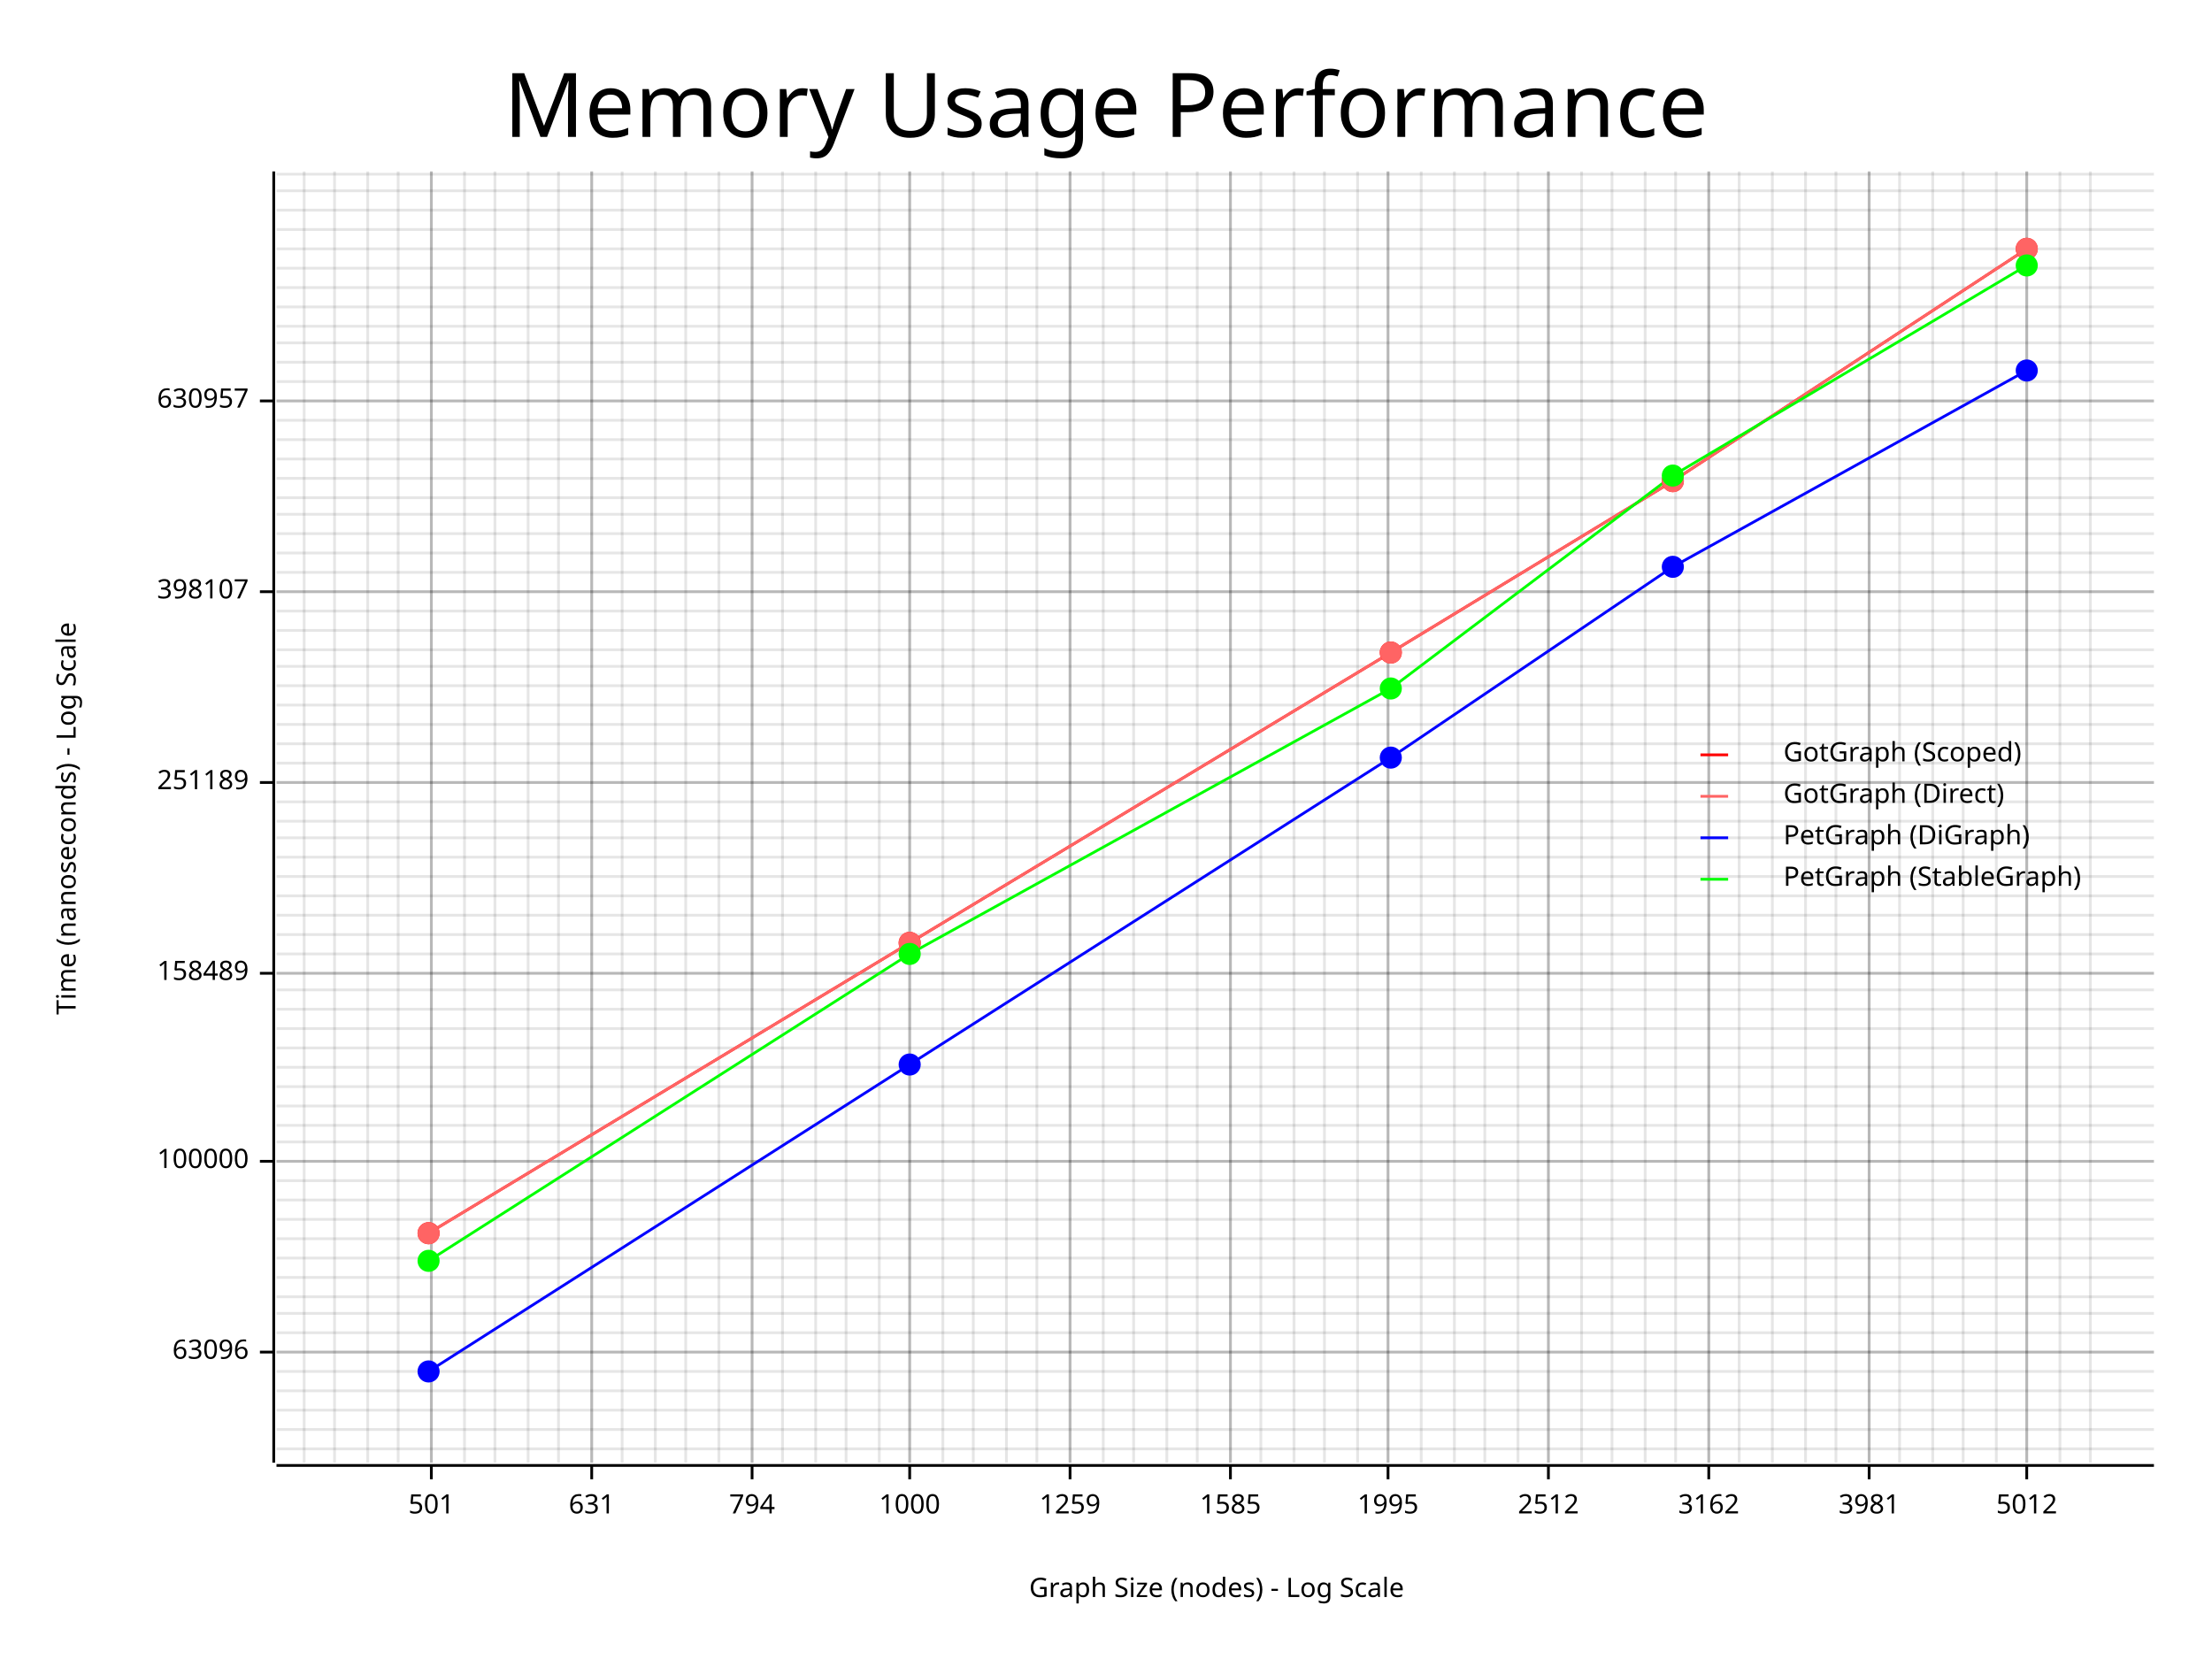
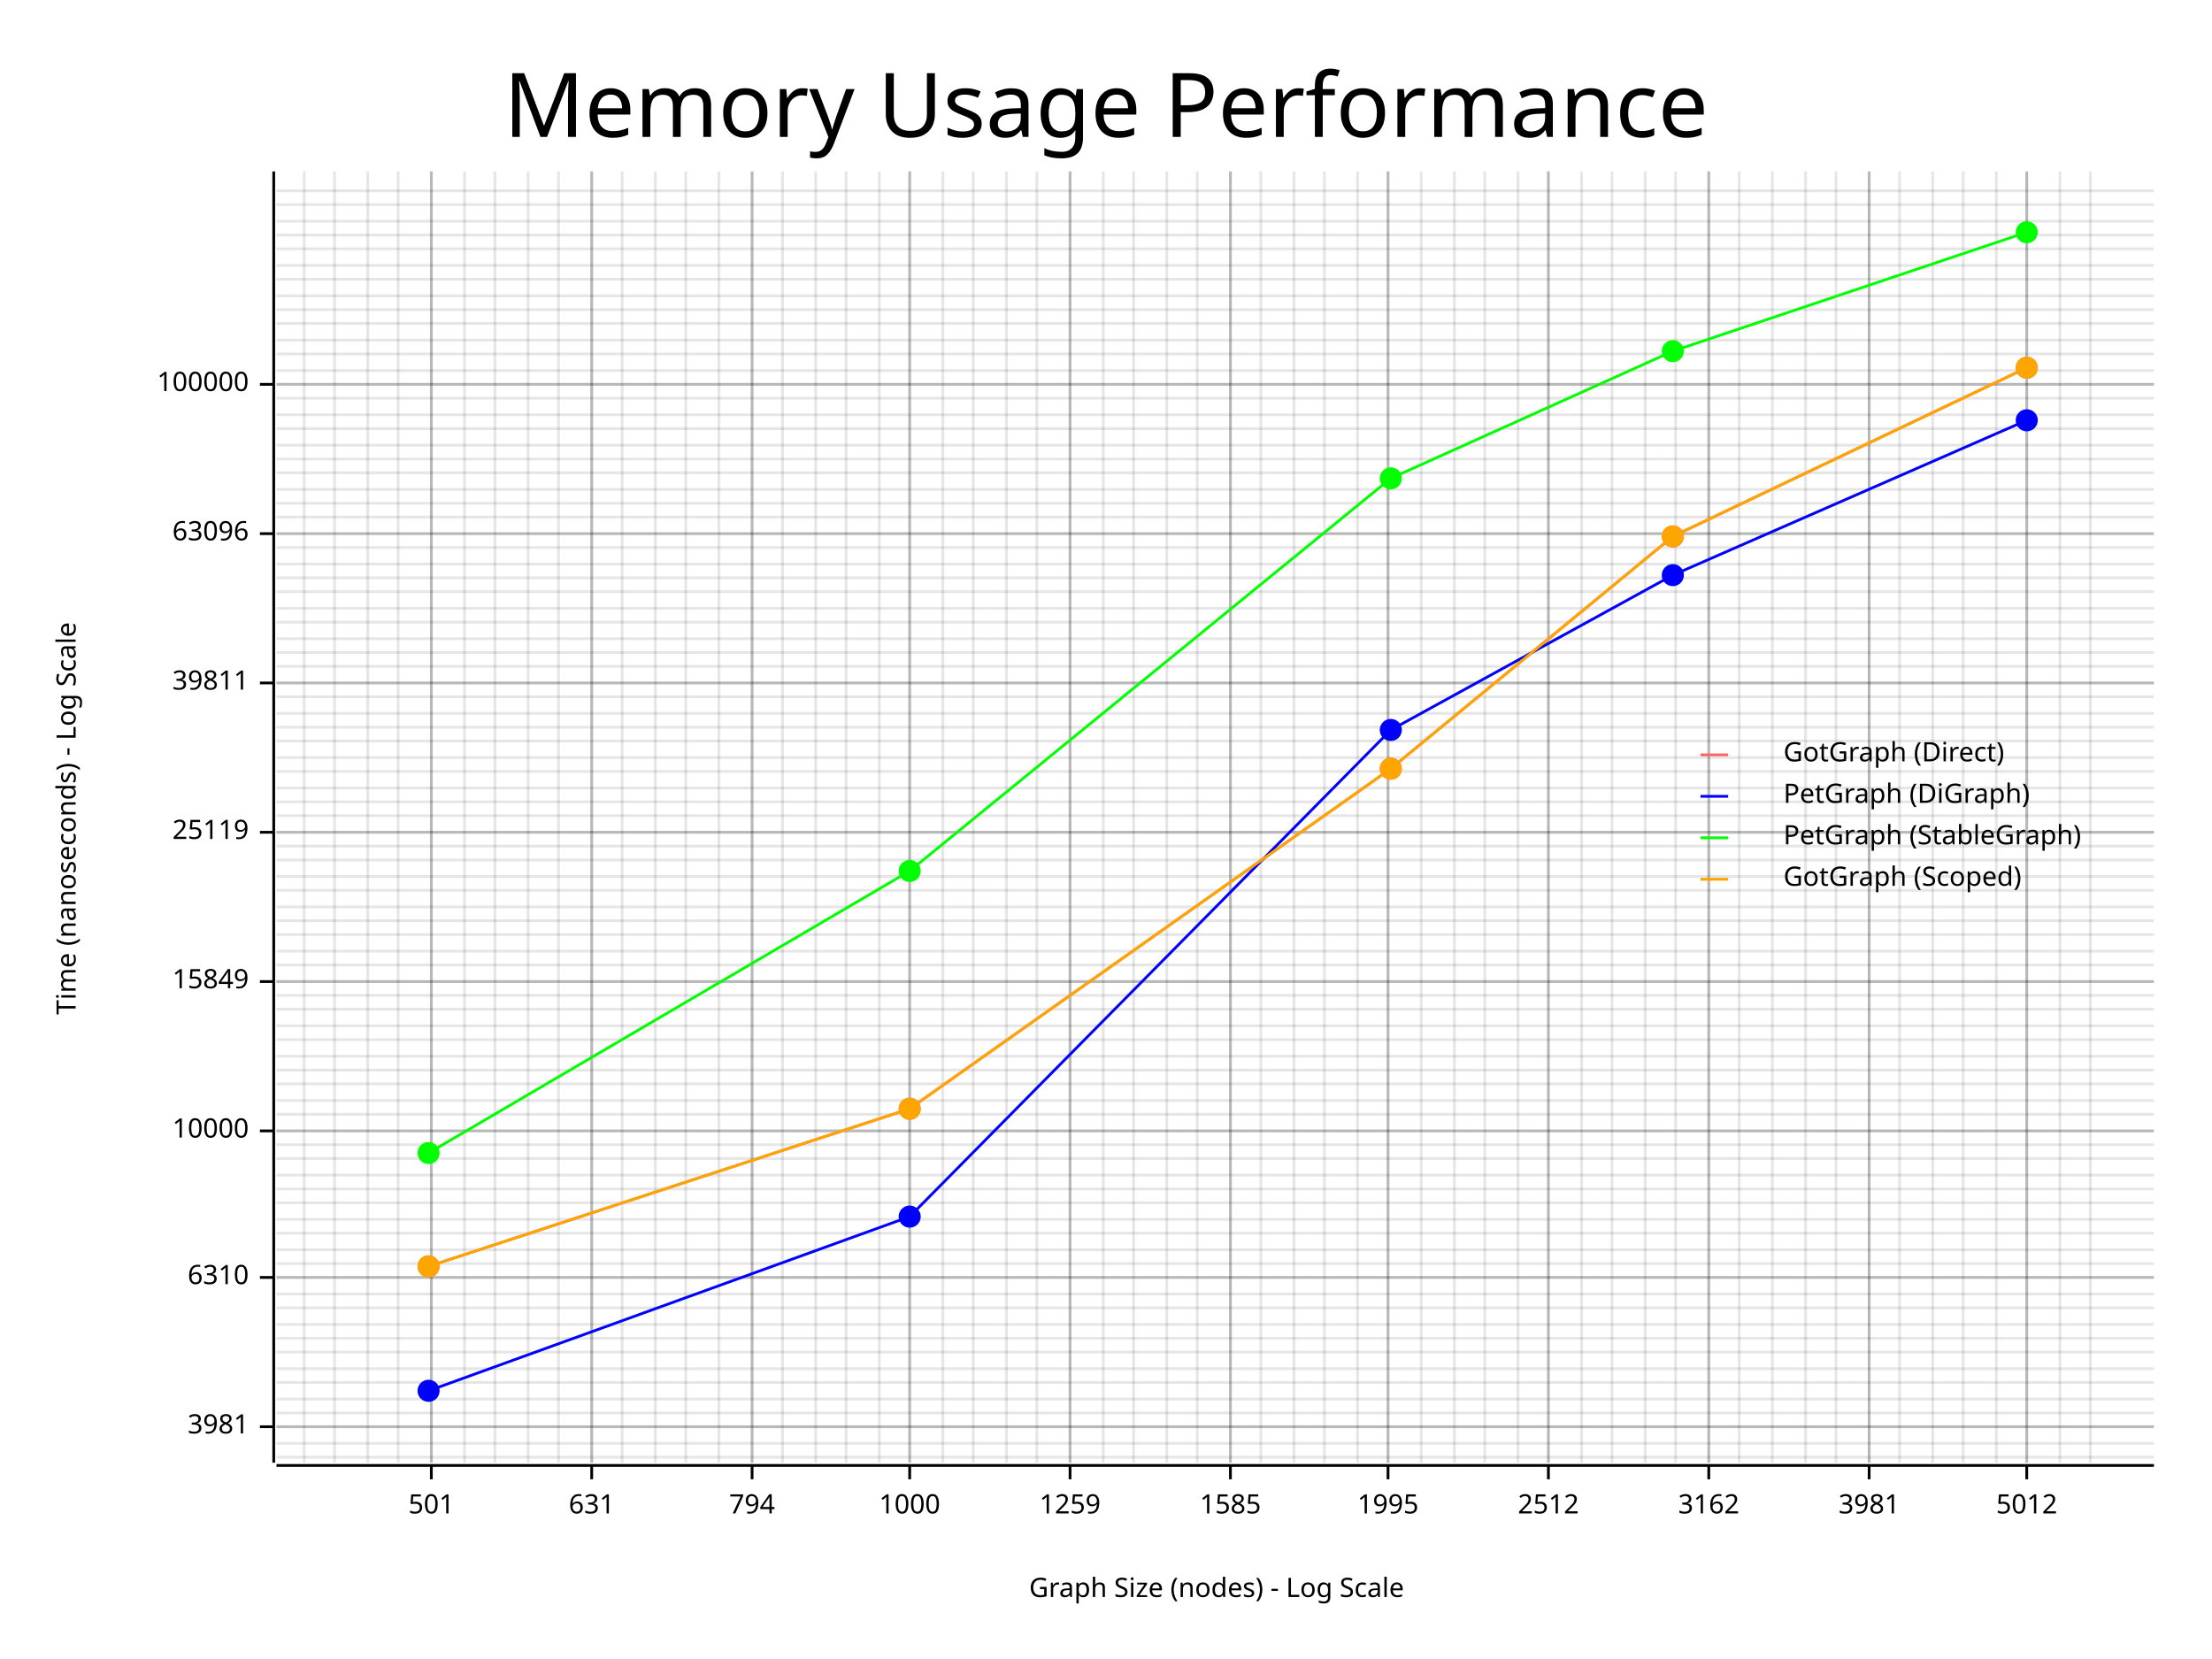
<svg xmlns="http://www.w3.org/2000/svg" width="800" height="600" viewBox="0 0 800 600">
  <rect x="0" y="0" width="800" height="600" opacity="1" fill="#FFFFFF" stroke="none" />
  <text x="400" y="25" dy="0.76em" text-anchor="middle" font-family="sans-serif" font-size="32.258" opacity="1" fill="#000000">
Memory Usage Performance
</text>
  <line opacity="0.1" stroke="#000000" stroke-width="1" x1="110" y1="529" x2="110" y2="62" />
  <line opacity="0.1" stroke="#000000" stroke-width="1" x1="121" y1="529" x2="121" y2="62" />
  <line opacity="0.1" stroke="#000000" stroke-width="1" x1="133" y1="529" x2="133" y2="62" />
  <line opacity="0.1" stroke="#000000" stroke-width="1" x1="144" y1="529" x2="144" y2="62" />
  <line opacity="0.1" stroke="#000000" stroke-width="1" x1="156" y1="529" x2="156" y2="62" />
  <line opacity="0.1" stroke="#000000" stroke-width="1" x1="168" y1="529" x2="168" y2="62" />
  <line opacity="0.1" stroke="#000000" stroke-width="1" x1="179" y1="529" x2="179" y2="62" />
  <line opacity="0.1" stroke="#000000" stroke-width="1" x1="191" y1="529" x2="191" y2="62" />
  <line opacity="0.1" stroke="#000000" stroke-width="1" x1="202" y1="529" x2="202" y2="62" />
  <line opacity="0.1" stroke="#000000" stroke-width="1" x1="214" y1="529" x2="214" y2="62" />
  <line opacity="0.1" stroke="#000000" stroke-width="1" x1="225" y1="529" x2="225" y2="62" />
  <line opacity="0.1" stroke="#000000" stroke-width="1" x1="237" y1="529" x2="237" y2="62" />
  <line opacity="0.1" stroke="#000000" stroke-width="1" x1="248" y1="529" x2="248" y2="62" />
  <line opacity="0.1" stroke="#000000" stroke-width="1" x1="260" y1="529" x2="260" y2="62" />
  <line opacity="0.1" stroke="#000000" stroke-width="1" x1="272" y1="529" x2="272" y2="62" />
  <line opacity="0.1" stroke="#000000" stroke-width="1" x1="283" y1="529" x2="283" y2="62" />
  <line opacity="0.1" stroke="#000000" stroke-width="1" x1="295" y1="529" x2="295" y2="62" />
  <line opacity="0.1" stroke="#000000" stroke-width="1" x1="306" y1="529" x2="306" y2="62" />
  <line opacity="0.1" stroke="#000000" stroke-width="1" x1="318" y1="529" x2="318" y2="62" />
  <line opacity="0.1" stroke="#000000" stroke-width="1" x1="329" y1="529" x2="329" y2="62" />
  <line opacity="0.1" stroke="#000000" stroke-width="1" x1="341" y1="529" x2="341" y2="62" />
  <line opacity="0.1" stroke="#000000" stroke-width="1" x1="352" y1="529" x2="352" y2="62" />
  <line opacity="0.1" stroke="#000000" stroke-width="1" x1="364" y1="529" x2="364" y2="62" />
  <line opacity="0.1" stroke="#000000" stroke-width="1" x1="375" y1="529" x2="375" y2="62" />
  <line opacity="0.1" stroke="#000000" stroke-width="1" x1="387" y1="529" x2="387" y2="62" />
  <line opacity="0.1" stroke="#000000" stroke-width="1" x1="399" y1="529" x2="399" y2="62" />
  <line opacity="0.1" stroke="#000000" stroke-width="1" x1="410" y1="529" x2="410" y2="62" />
  <line opacity="0.1" stroke="#000000" stroke-width="1" x1="422" y1="529" x2="422" y2="62" />
  <line opacity="0.1" stroke="#000000" stroke-width="1" x1="433" y1="529" x2="433" y2="62" />
  <line opacity="0.1" stroke="#000000" stroke-width="1" x1="445" y1="529" x2="445" y2="62" />
  <line opacity="0.1" stroke="#000000" stroke-width="1" x1="456" y1="529" x2="456" y2="62" />
  <line opacity="0.1" stroke="#000000" stroke-width="1" x1="468" y1="529" x2="468" y2="62" />
  <line opacity="0.1" stroke="#000000" stroke-width="1" x1="479" y1="529" x2="479" y2="62" />
  <line opacity="0.1" stroke="#000000" stroke-width="1" x1="491" y1="529" x2="491" y2="62" />
  <line opacity="0.1" stroke="#000000" stroke-width="1" x1="502" y1="529" x2="502" y2="62" />
  <line opacity="0.1" stroke="#000000" stroke-width="1" x1="514" y1="529" x2="514" y2="62" />
  <line opacity="0.1" stroke="#000000" stroke-width="1" x1="526" y1="529" x2="526" y2="62" />
  <line opacity="0.1" stroke="#000000" stroke-width="1" x1="537" y1="529" x2="537" y2="62" />
  <line opacity="0.1" stroke="#000000" stroke-width="1" x1="549" y1="529" x2="549" y2="62" />
  <line opacity="0.1" stroke="#000000" stroke-width="1" x1="560" y1="529" x2="560" y2="62" />
  <line opacity="0.1" stroke="#000000" stroke-width="1" x1="572" y1="529" x2="572" y2="62" />
  <line opacity="0.1" stroke="#000000" stroke-width="1" x1="583" y1="529" x2="583" y2="62" />
  <line opacity="0.1" stroke="#000000" stroke-width="1" x1="595" y1="529" x2="595" y2="62" />
  <line opacity="0.1" stroke="#000000" stroke-width="1" x1="606" y1="529" x2="606" y2="62" />
  <line opacity="0.1" stroke="#000000" stroke-width="1" x1="618" y1="529" x2="618" y2="62" />
  <line opacity="0.1" stroke="#000000" stroke-width="1" x1="629" y1="529" x2="629" y2="62" />
  <line opacity="0.1" stroke="#000000" stroke-width="1" x1="641" y1="529" x2="641" y2="62" />
  <line opacity="0.1" stroke="#000000" stroke-width="1" x1="653" y1="529" x2="653" y2="62" />
  <line opacity="0.1" stroke="#000000" stroke-width="1" x1="664" y1="529" x2="664" y2="62" />
  <line opacity="0.1" stroke="#000000" stroke-width="1" x1="676" y1="529" x2="676" y2="62" />
  <line opacity="0.1" stroke="#000000" stroke-width="1" x1="687" y1="529" x2="687" y2="62" />
  <line opacity="0.1" stroke="#000000" stroke-width="1" x1="699" y1="529" x2="699" y2="62" />
  <line opacity="0.1" stroke="#000000" stroke-width="1" x1="710" y1="529" x2="710" y2="62" />
  <line opacity="0.1" stroke="#000000" stroke-width="1" x1="722" y1="529" x2="722" y2="62" />
  <line opacity="0.1" stroke="#000000" stroke-width="1" x1="733" y1="529" x2="733" y2="62" />
  <line opacity="0.1" stroke="#000000" stroke-width="1" x1="745" y1="529" x2="745" y2="62" />
  <line opacity="0.1" stroke="#000000" stroke-width="1" x1="756" y1="529" x2="756" y2="62" />
-   <line opacity="0.1" stroke="#000000" stroke-width="1" x1="100" y1="524" x2="779" y2="524" />
-   <line opacity="0.1" stroke="#000000" stroke-width="1" x1="100" y1="517" x2="779" y2="517" />
-   <line opacity="0.1" stroke="#000000" stroke-width="1" x1="100" y1="510" x2="779" y2="510" />
-   <line opacity="0.1" stroke="#000000" stroke-width="1" x1="100" y1="503" x2="779" y2="503" />
-   <line opacity="0.1" stroke="#000000" stroke-width="1" x1="100" y1="496" x2="779" y2="496" />
+   <line opacity="0.1" stroke="#000000" stroke-width="1" x1="100" y1="527" x2="779" y2="527" />
+   <line opacity="0.1" stroke="#000000" stroke-width="1" x1="100" y1="522" x2="779" y2="522" />
+   <line opacity="0.1" stroke="#000000" stroke-width="1" x1="100" y1="516" x2="779" y2="516" />
+   <line opacity="0.1" stroke="#000000" stroke-width="1" x1="100" y1="511" x2="779" y2="511" />
+   <line opacity="0.1" stroke="#000000" stroke-width="1" x1="100" y1="506" x2="779" y2="506" />
+   <line opacity="0.1" stroke="#000000" stroke-width="1" x1="100" y1="500" x2="779" y2="500" />
+   <line opacity="0.1" stroke="#000000" stroke-width="1" x1="100" y1="495" x2="779" y2="495" />
  <line opacity="0.1" stroke="#000000" stroke-width="1" x1="100" y1="489" x2="779" y2="489" />
-   <line opacity="0.1" stroke="#000000" stroke-width="1" x1="100" y1="482" x2="779" y2="482" />
-   <line opacity="0.1" stroke="#000000" stroke-width="1" x1="100" y1="475" x2="779" y2="475" />
-   <line opacity="0.1" stroke="#000000" stroke-width="1" x1="100" y1="469" x2="779" y2="469" />
+   <line opacity="0.1" stroke="#000000" stroke-width="1" x1="100" y1="484" x2="779" y2="484" />
+   <line opacity="0.1" stroke="#000000" stroke-width="1" x1="100" y1="479" x2="779" y2="479" />
+   <line opacity="0.1" stroke="#000000" stroke-width="1" x1="100" y1="473" x2="779" y2="473" />
+   <line opacity="0.1" stroke="#000000" stroke-width="1" x1="100" y1="468" x2="779" y2="468" />
  <line opacity="0.1" stroke="#000000" stroke-width="1" x1="100" y1="462" x2="779" y2="462" />
-   <line opacity="0.1" stroke="#000000" stroke-width="1" x1="100" y1="455" x2="779" y2="455" />
-   <line opacity="0.1" stroke="#000000" stroke-width="1" x1="100" y1="448" x2="779" y2="448" />
+   <line opacity="0.1" stroke="#000000" stroke-width="1" x1="100" y1="457" x2="779" y2="457" />
+   <line opacity="0.1" stroke="#000000" stroke-width="1" x1="100" y1="452" x2="779" y2="452" />
+   <line opacity="0.1" stroke="#000000" stroke-width="1" x1="100" y1="446" x2="779" y2="446" />
  <line opacity="0.1" stroke="#000000" stroke-width="1" x1="100" y1="441" x2="779" y2="441" />
-   <line opacity="0.1" stroke="#000000" stroke-width="1" x1="100" y1="434" x2="779" y2="434" />
-   <line opacity="0.1" stroke="#000000" stroke-width="1" x1="100" y1="427" x2="779" y2="427" />
-   <line opacity="0.1" stroke="#000000" stroke-width="1" x1="100" y1="420" x2="779" y2="420" />
-   <line opacity="0.1" stroke="#000000" stroke-width="1" x1="100" y1="413" x2="779" y2="413" />
-   <line opacity="0.1" stroke="#000000" stroke-width="1" x1="100" y1="407" x2="779" y2="407" />
-   <line opacity="0.1" stroke="#000000" stroke-width="1" x1="100" y1="400" x2="779" y2="400" />
-   <line opacity="0.1" stroke="#000000" stroke-width="1" x1="100" y1="393" x2="779" y2="393" />
-   <line opacity="0.1" stroke="#000000" stroke-width="1" x1="100" y1="386" x2="779" y2="386" />
-   <line opacity="0.1" stroke="#000000" stroke-width="1" x1="100" y1="379" x2="779" y2="379" />
-   <line opacity="0.1" stroke="#000000" stroke-width="1" x1="100" y1="372" x2="779" y2="372" />
+   <line opacity="0.1" stroke="#000000" stroke-width="1" x1="100" y1="435" x2="779" y2="435" />
+   <line opacity="0.1" stroke="#000000" stroke-width="1" x1="100" y1="430" x2="779" y2="430" />
+   <line opacity="0.1" stroke="#000000" stroke-width="1" x1="100" y1="425" x2="779" y2="425" />
+   <line opacity="0.1" stroke="#000000" stroke-width="1" x1="100" y1="419" x2="779" y2="419" />
+   <line opacity="0.1" stroke="#000000" stroke-width="1" x1="100" y1="414" x2="779" y2="414" />
+   <line opacity="0.1" stroke="#000000" stroke-width="1" x1="100" y1="409" x2="779" y2="409" />
+   <line opacity="0.1" stroke="#000000" stroke-width="1" x1="100" y1="403" x2="779" y2="403" />
+   <line opacity="0.1" stroke="#000000" stroke-width="1" x1="100" y1="398" x2="779" y2="398" />
+   <line opacity="0.1" stroke="#000000" stroke-width="1" x1="100" y1="392" x2="779" y2="392" />
+   <line opacity="0.1" stroke="#000000" stroke-width="1" x1="100" y1="387" x2="779" y2="387" />
+   <line opacity="0.1" stroke="#000000" stroke-width="1" x1="100" y1="382" x2="779" y2="382" />
+   <line opacity="0.1" stroke="#000000" stroke-width="1" x1="100" y1="376" x2="779" y2="376" />
+   <line opacity="0.1" stroke="#000000" stroke-width="1" x1="100" y1="371" x2="779" y2="371" />
  <line opacity="0.1" stroke="#000000" stroke-width="1" x1="100" y1="365" x2="779" y2="365" />
-   <line opacity="0.1" stroke="#000000" stroke-width="1" x1="100" y1="358" x2="779" y2="358" />
-   <line opacity="0.1" stroke="#000000" stroke-width="1" x1="100" y1="352" x2="779" y2="352" />
-   <line opacity="0.1" stroke="#000000" stroke-width="1" x1="100" y1="345" x2="779" y2="345" />
+   <line opacity="0.1" stroke="#000000" stroke-width="1" x1="100" y1="360" x2="779" y2="360" />
+   <line opacity="0.1" stroke="#000000" stroke-width="1" x1="100" y1="355" x2="779" y2="355" />
+   <line opacity="0.1" stroke="#000000" stroke-width="1" x1="100" y1="349" x2="779" y2="349" />
+   <line opacity="0.1" stroke="#000000" stroke-width="1" x1="100" y1="344" x2="779" y2="344" />
  <line opacity="0.1" stroke="#000000" stroke-width="1" x1="100" y1="338" x2="779" y2="338" />
-   <line opacity="0.1" stroke="#000000" stroke-width="1" x1="100" y1="331" x2="779" y2="331" />
-   <line opacity="0.1" stroke="#000000" stroke-width="1" x1="100" y1="324" x2="779" y2="324" />
+   <line opacity="0.1" stroke="#000000" stroke-width="1" x1="100" y1="333" x2="779" y2="333" />
+   <line opacity="0.1" stroke="#000000" stroke-width="1" x1="100" y1="328" x2="779" y2="328" />
+   <line opacity="0.1" stroke="#000000" stroke-width="1" x1="100" y1="322" x2="779" y2="322" />
  <line opacity="0.1" stroke="#000000" stroke-width="1" x1="100" y1="317" x2="779" y2="317" />
-   <line opacity="0.1" stroke="#000000" stroke-width="1" x1="100" y1="310" x2="779" y2="310" />
-   <line opacity="0.1" stroke="#000000" stroke-width="1" x1="100" y1="303" x2="779" y2="303" />
-   <line opacity="0.1" stroke="#000000" stroke-width="1" x1="100" y1="297" x2="779" y2="297" />
+   <line opacity="0.1" stroke="#000000" stroke-width="1" x1="100" y1="311" x2="779" y2="311" />
+   <line opacity="0.1" stroke="#000000" stroke-width="1" x1="100" y1="306" x2="779" y2="306" />
+   <line opacity="0.1" stroke="#000000" stroke-width="1" x1="100" y1="301" x2="779" y2="301" />
+   <line opacity="0.1" stroke="#000000" stroke-width="1" x1="100" y1="295" x2="779" y2="295" />
  <line opacity="0.1" stroke="#000000" stroke-width="1" x1="100" y1="290" x2="779" y2="290" />
-   <line opacity="0.1" stroke="#000000" stroke-width="1" x1="100" y1="283" x2="779" y2="283" />
-   <line opacity="0.1" stroke="#000000" stroke-width="1" x1="100" y1="276" x2="779" y2="276" />
-   <line opacity="0.1" stroke="#000000" stroke-width="1" x1="100" y1="269" x2="779" y2="269" />
-   <line opacity="0.1" stroke="#000000" stroke-width="1" x1="100" y1="262" x2="779" y2="262" />
-   <line opacity="0.1" stroke="#000000" stroke-width="1" x1="100" y1="255" x2="779" y2="255" />
-   <line opacity="0.1" stroke="#000000" stroke-width="1" x1="100" y1="248" x2="779" y2="248" />
+   <line opacity="0.1" stroke="#000000" stroke-width="1" x1="100" y1="285" x2="779" y2="285" />
+   <line opacity="0.1" stroke="#000000" stroke-width="1" x1="100" y1="279" x2="779" y2="279" />
+   <line opacity="0.1" stroke="#000000" stroke-width="1" x1="100" y1="274" x2="779" y2="274" />
+   <line opacity="0.1" stroke="#000000" stroke-width="1" x1="100" y1="268" x2="779" y2="268" />
+   <line opacity="0.1" stroke="#000000" stroke-width="1" x1="100" y1="263" x2="779" y2="263" />
+   <line opacity="0.1" stroke="#000000" stroke-width="1" x1="100" y1="258" x2="779" y2="258" />
+   <line opacity="0.1" stroke="#000000" stroke-width="1" x1="100" y1="252" x2="779" y2="252" />
+   <line opacity="0.1" stroke="#000000" stroke-width="1" x1="100" y1="247" x2="779" y2="247" />
  <line opacity="0.1" stroke="#000000" stroke-width="1" x1="100" y1="241" x2="779" y2="241" />
-   <line opacity="0.1" stroke="#000000" stroke-width="1" x1="100" y1="235" x2="779" y2="235" />
-   <line opacity="0.1" stroke="#000000" stroke-width="1" x1="100" y1="228" x2="779" y2="228" />
-   <line opacity="0.1" stroke="#000000" stroke-width="1" x1="100" y1="221" x2="779" y2="221" />
+   <line opacity="0.1" stroke="#000000" stroke-width="1" x1="100" y1="236" x2="779" y2="236" />
+   <line opacity="0.1" stroke="#000000" stroke-width="1" x1="100" y1="231" x2="779" y2="231" />
+   <line opacity="0.1" stroke="#000000" stroke-width="1" x1="100" y1="225" x2="779" y2="225" />
+   <line opacity="0.1" stroke="#000000" stroke-width="1" x1="100" y1="220" x2="779" y2="220" />
  <line opacity="0.1" stroke="#000000" stroke-width="1" x1="100" y1="214" x2="779" y2="214" />
-   <line opacity="0.1" stroke="#000000" stroke-width="1" x1="100" y1="207" x2="779" y2="207" />
-   <line opacity="0.1" stroke="#000000" stroke-width="1" x1="100" y1="200" x2="779" y2="200" />
+   <line opacity="0.1" stroke="#000000" stroke-width="1" x1="100" y1="209" x2="779" y2="209" />
+   <line opacity="0.1" stroke="#000000" stroke-width="1" x1="100" y1="204" x2="779" y2="204" />
+   <line opacity="0.1" stroke="#000000" stroke-width="1" x1="100" y1="198" x2="779" y2="198" />
  <line opacity="0.1" stroke="#000000" stroke-width="1" x1="100" y1="193" x2="779" y2="193" />
-   <line opacity="0.1" stroke="#000000" stroke-width="1" x1="100" y1="186" x2="779" y2="186" />
-   <line opacity="0.1" stroke="#000000" stroke-width="1" x1="100" y1="180" x2="779" y2="180" />
-   <line opacity="0.1" stroke="#000000" stroke-width="1" x1="100" y1="173" x2="779" y2="173" />
+   <line opacity="0.1" stroke="#000000" stroke-width="1" x1="100" y1="187" x2="779" y2="187" />
+   <line opacity="0.1" stroke="#000000" stroke-width="1" x1="100" y1="182" x2="779" y2="182" />
+   <line opacity="0.1" stroke="#000000" stroke-width="1" x1="100" y1="177" x2="779" y2="177" />
+   <line opacity="0.1" stroke="#000000" stroke-width="1" x1="100" y1="171" x2="779" y2="171" />
  <line opacity="0.1" stroke="#000000" stroke-width="1" x1="100" y1="166" x2="779" y2="166" />
-   <line opacity="0.1" stroke="#000000" stroke-width="1" x1="100" y1="159" x2="779" y2="159" />
-   <line opacity="0.1" stroke="#000000" stroke-width="1" x1="100" y1="152" x2="779" y2="152" />
-   <line opacity="0.1" stroke="#000000" stroke-width="1" x1="100" y1="145" x2="779" y2="145" />
-   <line opacity="0.1" stroke="#000000" stroke-width="1" x1="100" y1="138" x2="779" y2="138" />
-   <line opacity="0.1" stroke="#000000" stroke-width="1" x1="100" y1="131" x2="779" y2="131" />
-   <line opacity="0.1" stroke="#000000" stroke-width="1" x1="100" y1="124" x2="779" y2="124" />
-   <line opacity="0.1" stroke="#000000" stroke-width="1" x1="100" y1="118" x2="779" y2="118" />
-   <line opacity="0.1" stroke="#000000" stroke-width="1" x1="100" y1="111" x2="779" y2="111" />
-   <line opacity="0.1" stroke="#000000" stroke-width="1" x1="100" y1="104" x2="779" y2="104" />
-   <line opacity="0.1" stroke="#000000" stroke-width="1" x1="100" y1="97" x2="779" y2="97" />
+   <line opacity="0.1" stroke="#000000" stroke-width="1" x1="100" y1="161" x2="779" y2="161" />
+   <line opacity="0.1" stroke="#000000" stroke-width="1" x1="100" y1="155" x2="779" y2="155" />
+   <line opacity="0.1" stroke="#000000" stroke-width="1" x1="100" y1="150" x2="779" y2="150" />
+   <line opacity="0.1" stroke="#000000" stroke-width="1" x1="100" y1="144" x2="779" y2="144" />
+   <line opacity="0.1" stroke="#000000" stroke-width="1" x1="100" y1="139" x2="779" y2="139" />
+   <line opacity="0.1" stroke="#000000" stroke-width="1" x1="100" y1="134" x2="779" y2="134" />
+   <line opacity="0.1" stroke="#000000" stroke-width="1" x1="100" y1="128" x2="779" y2="128" />
+   <line opacity="0.1" stroke="#000000" stroke-width="1" x1="100" y1="123" x2="779" y2="123" />
+   <line opacity="0.1" stroke="#000000" stroke-width="1" x1="100" y1="117" x2="779" y2="117" />
+   <line opacity="0.1" stroke="#000000" stroke-width="1" x1="100" y1="112" x2="779" y2="112" />
+   <line opacity="0.1" stroke="#000000" stroke-width="1" x1="100" y1="107" x2="779" y2="107" />
+   <line opacity="0.1" stroke="#000000" stroke-width="1" x1="100" y1="101" x2="779" y2="101" />
+   <line opacity="0.1" stroke="#000000" stroke-width="1" x1="100" y1="96" x2="779" y2="96" />
  <line opacity="0.1" stroke="#000000" stroke-width="1" x1="100" y1="90" x2="779" y2="90" />
-   <line opacity="0.1" stroke="#000000" stroke-width="1" x1="100" y1="83" x2="779" y2="83" />
-   <line opacity="0.1" stroke="#000000" stroke-width="1" x1="100" y1="76" x2="779" y2="76" />
+   <line opacity="0.1" stroke="#000000" stroke-width="1" x1="100" y1="85" x2="779" y2="85" />
+   <line opacity="0.1" stroke="#000000" stroke-width="1" x1="100" y1="80" x2="779" y2="80" />
+   <line opacity="0.1" stroke="#000000" stroke-width="1" x1="100" y1="74" x2="779" y2="74" />
  <line opacity="0.1" stroke="#000000" stroke-width="1" x1="100" y1="69" x2="779" y2="69" />
-   <line opacity="0.1" stroke="#000000" stroke-width="1" x1="100" y1="63" x2="779" y2="63" />
  <text x="20" y="296" dy="0.76em" text-anchor="middle" font-family="sans-serif" font-size="9.677" opacity="1" fill="#000000" transform="rotate(270, 20, 296)">
Time (nanoseconds) - Log Scale
</text>
  <text x="440" y="580" dy="-0.5ex" text-anchor="middle" font-family="sans-serif" font-size="9.677" opacity="1" fill="#000000">
Graph Size (nodes) - Log Scale
</text>
  <line opacity="0.2" stroke="#000000" stroke-width="1" x1="156" y1="529" x2="156" y2="62" />
  <line opacity="0.2" stroke="#000000" stroke-width="1" x1="214" y1="529" x2="214" y2="62" />
  <line opacity="0.2" stroke="#000000" stroke-width="1" x1="272" y1="529" x2="272" y2="62" />
  <line opacity="0.2" stroke="#000000" stroke-width="1" x1="329" y1="529" x2="329" y2="62" />
  <line opacity="0.2" stroke="#000000" stroke-width="1" x1="387" y1="529" x2="387" y2="62" />
  <line opacity="0.2" stroke="#000000" stroke-width="1" x1="445" y1="529" x2="445" y2="62" />
  <line opacity="0.2" stroke="#000000" stroke-width="1" x1="502" y1="529" x2="502" y2="62" />
  <line opacity="0.2" stroke="#000000" stroke-width="1" x1="560" y1="529" x2="560" y2="62" />
  <line opacity="0.2" stroke="#000000" stroke-width="1" x1="618" y1="529" x2="618" y2="62" />
  <line opacity="0.2" stroke="#000000" stroke-width="1" x1="676" y1="529" x2="676" y2="62" />
  <line opacity="0.2" stroke="#000000" stroke-width="1" x1="733" y1="529" x2="733" y2="62" />
-   <line opacity="0.2" stroke="#000000" stroke-width="1" x1="100" y1="489" x2="779" y2="489" />
-   <line opacity="0.2" stroke="#000000" stroke-width="1" x1="100" y1="420" x2="779" y2="420" />
-   <line opacity="0.2" stroke="#000000" stroke-width="1" x1="100" y1="352" x2="779" y2="352" />
-   <line opacity="0.2" stroke="#000000" stroke-width="1" x1="100" y1="283" x2="779" y2="283" />
-   <line opacity="0.2" stroke="#000000" stroke-width="1" x1="100" y1="214" x2="779" y2="214" />
-   <line opacity="0.2" stroke="#000000" stroke-width="1" x1="100" y1="145" x2="779" y2="145" />
+   <line opacity="0.2" stroke="#000000" stroke-width="1" x1="100" y1="516" x2="779" y2="516" />
+   <line opacity="0.2" stroke="#000000" stroke-width="1" x1="100" y1="462" x2="779" y2="462" />
+   <line opacity="0.2" stroke="#000000" stroke-width="1" x1="100" y1="409" x2="779" y2="409" />
+   <line opacity="0.2" stroke="#000000" stroke-width="1" x1="100" y1="355" x2="779" y2="355" />
+   <line opacity="0.2" stroke="#000000" stroke-width="1" x1="100" y1="301" x2="779" y2="301" />
+   <line opacity="0.2" stroke="#000000" stroke-width="1" x1="100" y1="247" x2="779" y2="247" />
+   <line opacity="0.2" stroke="#000000" stroke-width="1" x1="100" y1="193" x2="779" y2="193" />
+   <line opacity="0.2" stroke="#000000" stroke-width="1" x1="100" y1="139" x2="779" y2="139" />
  <polyline fill="none" opacity="1" stroke="#000000" stroke-width="1" points="99,62 99,529 " />
-   <text x="90" y="489" dy="0.5ex" text-anchor="end" font-family="sans-serif" font-size="9.677" opacity="1" fill="#000000">
+   <text x="90" y="516" dy="0.5ex" text-anchor="end" font-family="sans-serif" font-size="9.677" opacity="1" fill="#000000">
+ 3981
+ </text>
+   <polyline fill="none" opacity="1" stroke="#000000" stroke-width="1" points="94,516 99,516 " />
+   <text x="90" y="462" dy="0.5ex" text-anchor="end" font-family="sans-serif" font-size="9.677" opacity="1" fill="#000000">
+ 6310
+ </text>
+   <polyline fill="none" opacity="1" stroke="#000000" stroke-width="1" points="94,462 99,462 " />
+   <text x="90" y="409" dy="0.5ex" text-anchor="end" font-family="sans-serif" font-size="9.677" opacity="1" fill="#000000">
+ 10000
+ </text>
+   <polyline fill="none" opacity="1" stroke="#000000" stroke-width="1" points="94,409 99,409 " />
+   <text x="90" y="355" dy="0.5ex" text-anchor="end" font-family="sans-serif" font-size="9.677" opacity="1" fill="#000000">
+ 15849
+ </text>
+   <polyline fill="none" opacity="1" stroke="#000000" stroke-width="1" points="94,355 99,355 " />
+   <text x="90" y="301" dy="0.5ex" text-anchor="end" font-family="sans-serif" font-size="9.677" opacity="1" fill="#000000">
+ 25119
+ </text>
+   <polyline fill="none" opacity="1" stroke="#000000" stroke-width="1" points="94,301 99,301 " />
+   <text x="90" y="247" dy="0.5ex" text-anchor="end" font-family="sans-serif" font-size="9.677" opacity="1" fill="#000000">
+ 39811
+ </text>
+   <polyline fill="none" opacity="1" stroke="#000000" stroke-width="1" points="94,247 99,247 " />
+   <text x="90" y="193" dy="0.5ex" text-anchor="end" font-family="sans-serif" font-size="9.677" opacity="1" fill="#000000">
63096
</text>
-   <polyline fill="none" opacity="1" stroke="#000000" stroke-width="1" points="94,489 99,489 " />
-   <text x="90" y="420" dy="0.5ex" text-anchor="end" font-family="sans-serif" font-size="9.677" opacity="1" fill="#000000">
+   <polyline fill="none" opacity="1" stroke="#000000" stroke-width="1" points="94,193 99,193 " />
+   <text x="90" y="139" dy="0.5ex" text-anchor="end" font-family="sans-serif" font-size="9.677" opacity="1" fill="#000000">
100000
</text>
-   <polyline fill="none" opacity="1" stroke="#000000" stroke-width="1" points="94,420 99,420 " />
-   <text x="90" y="352" dy="0.5ex" text-anchor="end" font-family="sans-serif" font-size="9.677" opacity="1" fill="#000000">
- 158489
- </text>
-   <polyline fill="none" opacity="1" stroke="#000000" stroke-width="1" points="94,352 99,352 " />
-   <text x="90" y="283" dy="0.5ex" text-anchor="end" font-family="sans-serif" font-size="9.677" opacity="1" fill="#000000">
- 251189
- </text>
-   <polyline fill="none" opacity="1" stroke="#000000" stroke-width="1" points="94,283 99,283 " />
-   <text x="90" y="214" dy="0.5ex" text-anchor="end" font-family="sans-serif" font-size="9.677" opacity="1" fill="#000000">
- 398107
- </text>
-   <polyline fill="none" opacity="1" stroke="#000000" stroke-width="1" points="94,214 99,214 " />
-   <text x="90" y="145" dy="0.5ex" text-anchor="end" font-family="sans-serif" font-size="9.677" opacity="1" fill="#000000">
- 630957
- </text>
-   <polyline fill="none" opacity="1" stroke="#000000" stroke-width="1" points="94,145 99,145 " />
+   <polyline fill="none" opacity="1" stroke="#000000" stroke-width="1" points="94,139 99,139 " />
  <polyline fill="none" opacity="1" stroke="#000000" stroke-width="1" points="100,530 779,530 " />
  <text x="156" y="540" dy="0.76em" text-anchor="middle" font-family="sans-serif" font-size="9.677" opacity="1" fill="#000000">
501
</text>
  <polyline fill="none" opacity="1" stroke="#000000" stroke-width="1" points="156,530 156,535 " />
  <text x="214" y="540" dy="0.76em" text-anchor="middle" font-family="sans-serif" font-size="9.677" opacity="1" fill="#000000">
631
</text>
  <polyline fill="none" opacity="1" stroke="#000000" stroke-width="1" points="214,530 214,535 " />
  <text x="272" y="540" dy="0.76em" text-anchor="middle" font-family="sans-serif" font-size="9.677" opacity="1" fill="#000000">
794
</text>
  <polyline fill="none" opacity="1" stroke="#000000" stroke-width="1" points="272,530 272,535 " />
  <text x="329" y="540" dy="0.76em" text-anchor="middle" font-family="sans-serif" font-size="9.677" opacity="1" fill="#000000">
1000
</text>
  <polyline fill="none" opacity="1" stroke="#000000" stroke-width="1" points="329,530 329,535 " />
  <text x="387" y="540" dy="0.76em" text-anchor="middle" font-family="sans-serif" font-size="9.677" opacity="1" fill="#000000">
1259
</text>
  <polyline fill="none" opacity="1" stroke="#000000" stroke-width="1" points="387,530 387,535 " />
  <text x="445" y="540" dy="0.76em" text-anchor="middle" font-family="sans-serif" font-size="9.677" opacity="1" fill="#000000">
1585
</text>
  <polyline fill="none" opacity="1" stroke="#000000" stroke-width="1" points="445,530 445,535 " />
  <text x="502" y="540" dy="0.76em" text-anchor="middle" font-family="sans-serif" font-size="9.677" opacity="1" fill="#000000">
1995
</text>
  <polyline fill="none" opacity="1" stroke="#000000" stroke-width="1" points="502,530 502,535 " />
  <text x="560" y="540" dy="0.76em" text-anchor="middle" font-family="sans-serif" font-size="9.677" opacity="1" fill="#000000">
2512
</text>
  <polyline fill="none" opacity="1" stroke="#000000" stroke-width="1" points="560,530 560,535 " />
  <text x="618" y="540" dy="0.76em" text-anchor="middle" font-family="sans-serif" font-size="9.677" opacity="1" fill="#000000">
3162
</text>
  <polyline fill="none" opacity="1" stroke="#000000" stroke-width="1" points="618,530 618,535 " />
  <text x="676" y="540" dy="0.76em" text-anchor="middle" font-family="sans-serif" font-size="9.677" opacity="1" fill="#000000">
3981
</text>
  <polyline fill="none" opacity="1" stroke="#000000" stroke-width="1" points="676,530 676,535 " />
  <text x="733" y="540" dy="0.76em" text-anchor="middle" font-family="sans-serif" font-size="9.677" opacity="1" fill="#000000">
5012
</text>
  <polyline fill="none" opacity="1" stroke="#000000" stroke-width="1" points="733,530 733,535 " />
-   <polyline fill="none" opacity="1" stroke="#FF0000" stroke-width="1" points="155,446 329,341 503,236 605,174 733,90 " />
-   <polyline fill="none" opacity="1" stroke="#FF6464" stroke-width="1" points="155,446 329,341 503,236 605,174 733,90 " />
-   <polyline fill="none" opacity="1" stroke="#0000FF" stroke-width="1" points="155,496 329,385 503,274 605,205 733,134 " />
-   <polyline fill="none" opacity="1" stroke="#00FF00" stroke-width="1" points="155,456 329,345 503,249 605,172 733,96 " />
-   <circle cx="155" cy="446" r="4" opacity="1" fill="#FF0000" stroke="none" stroke-width="1" />
-   <circle cx="329" cy="341" r="4" opacity="1" fill="#FF0000" stroke="none" stroke-width="1" />
-   <circle cx="503" cy="236" r="4" opacity="1" fill="#FF0000" stroke="none" stroke-width="1" />
-   <circle cx="605" cy="174" r="4" opacity="1" fill="#FF0000" stroke="none" stroke-width="1" />
-   <circle cx="733" cy="90" r="4" opacity="1" fill="#FF0000" stroke="none" stroke-width="1" />
-   <circle cx="155" cy="446" r="4" opacity="1" fill="#FF6464" stroke="none" stroke-width="1" />
-   <circle cx="329" cy="341" r="4" opacity="1" fill="#FF6464" stroke="none" stroke-width="1" />
-   <circle cx="503" cy="236" r="4" opacity="1" fill="#FF6464" stroke="none" stroke-width="1" />
-   <circle cx="605" cy="174" r="4" opacity="1" fill="#FF6464" stroke="none" stroke-width="1" />
-   <circle cx="733" cy="90" r="4" opacity="1" fill="#FF6464" stroke="none" stroke-width="1" />
-   <circle cx="155" cy="496" r="4" opacity="1" fill="#0000FF" stroke="none" stroke-width="1" />
-   <circle cx="329" cy="385" r="4" opacity="1" fill="#0000FF" stroke="none" stroke-width="1" />
-   <circle cx="503" cy="274" r="4" opacity="1" fill="#0000FF" stroke="none" stroke-width="1" />
-   <circle cx="605" cy="205" r="4" opacity="1" fill="#0000FF" stroke="none" stroke-width="1" />
-   <circle cx="733" cy="134" r="4" opacity="1" fill="#0000FF" stroke="none" stroke-width="1" />
-   <circle cx="155" cy="456" r="4" opacity="1" fill="#00FF00" stroke="none" stroke-width="1" />
-   <circle cx="329" cy="345" r="4" opacity="1" fill="#00FF00" stroke="none" stroke-width="1" />
-   <circle cx="503" cy="249" r="4" opacity="1" fill="#00FF00" stroke="none" stroke-width="1" />
-   <circle cx="605" cy="172" r="4" opacity="1" fill="#00FF00" stroke="none" stroke-width="1" />
-   <circle cx="733" cy="96" r="4" opacity="1" fill="#00FF00" stroke="none" stroke-width="1" />
+   <polyline fill="none" opacity="1" stroke="#FF6464" stroke-width="1" points="155,458 329,401 503,278 605,194 733,133 " />
+   <polyline fill="none" opacity="1" stroke="#0000FF" stroke-width="1" points="155,503 329,440 503,264 605,208 733,152 " />
+   <polyline fill="none" opacity="1" stroke="#00FF00" stroke-width="1" points="155,417 329,315 503,173 605,127 733,84 " />
+   <polyline fill="none" opacity="1" stroke="#FFA500" stroke-width="1" points="155,458 329,401 503,278 605,194 733,133 " />
+   <circle cx="155" cy="458" r="4" opacity="1" fill="#FF6464" stroke="none" stroke-width="1" />
+   <circle cx="329" cy="401" r="4" opacity="1" fill="#FF6464" stroke="none" stroke-width="1" />
+   <circle cx="503" cy="278" r="4" opacity="1" fill="#FF6464" stroke="none" stroke-width="1" />
+   <circle cx="605" cy="194" r="4" opacity="1" fill="#FF6464" stroke="none" stroke-width="1" />
+   <circle cx="733" cy="133" r="4" opacity="1" fill="#FF6464" stroke="none" stroke-width="1" />
+   <circle cx="155" cy="503" r="4" opacity="1" fill="#0000FF" stroke="none" stroke-width="1" />
+   <circle cx="329" cy="440" r="4" opacity="1" fill="#0000FF" stroke="none" stroke-width="1" />
+   <circle cx="503" cy="264" r="4" opacity="1" fill="#0000FF" stroke="none" stroke-width="1" />
+   <circle cx="605" cy="208" r="4" opacity="1" fill="#0000FF" stroke="none" stroke-width="1" />
+   <circle cx="733" cy="152" r="4" opacity="1" fill="#0000FF" stroke="none" stroke-width="1" />
+   <circle cx="155" cy="417" r="4" opacity="1" fill="#00FF00" stroke="none" stroke-width="1" />
+   <circle cx="329" cy="315" r="4" opacity="1" fill="#00FF00" stroke="none" stroke-width="1" />
+   <circle cx="503" cy="173" r="4" opacity="1" fill="#00FF00" stroke="none" stroke-width="1" />
+   <circle cx="605" cy="127" r="4" opacity="1" fill="#00FF00" stroke="none" stroke-width="1" />
+   <circle cx="733" cy="84" r="4" opacity="1" fill="#00FF00" stroke="none" stroke-width="1" />
+   <circle cx="155" cy="458" r="4" opacity="1" fill="#FFA500" stroke="none" stroke-width="1" />
+   <circle cx="329" cy="401" r="4" opacity="1" fill="#FFA500" stroke="none" stroke-width="1" />
+   <circle cx="503" cy="278" r="4" opacity="1" fill="#FFA500" stroke="none" stroke-width="1" />
+   <circle cx="605" cy="194" r="4" opacity="1" fill="#FFA500" stroke="none" stroke-width="1" />
+   <circle cx="733" cy="133" r="4" opacity="1" fill="#FFA500" stroke="none" stroke-width="1" />
  <text x="645" y="268" dy="0.76em" text-anchor="start" font-family="sans-serif" font-size="9.677" opacity="1" fill="#000000">
+ GotGraph (Direct)
+ </text>
+   <text x="645" y="283" dy="0.76em" text-anchor="start" font-family="sans-serif" font-size="9.677" opacity="1" fill="#000000">
+ PetGraph (DiGraph)
+ </text>
+   <text x="645" y="298" dy="0.76em" text-anchor="start" font-family="sans-serif" font-size="9.677" opacity="1" fill="#000000">
+ PetGraph (StableGraph)
+ </text>
+   <text x="645" y="313" dy="0.76em" text-anchor="start" font-family="sans-serif" font-size="9.677" opacity="1" fill="#000000">
GotGraph (Scoped)
</text>
-   <text x="645" y="283" dy="0.76em" text-anchor="start" font-family="sans-serif" font-size="9.677" opacity="1" fill="#000000">
- GotGraph (Direct)
- </text>
-   <text x="645" y="298" dy="0.76em" text-anchor="start" font-family="sans-serif" font-size="9.677" opacity="1" fill="#000000">
- PetGraph (DiGraph)
- </text>
-   <text x="645" y="313" dy="0.76em" text-anchor="start" font-family="sans-serif" font-size="9.677" opacity="1" fill="#000000">
- PetGraph (StableGraph)
- </text>
-   <polyline fill="none" opacity="1" stroke="#FF0000" stroke-width="1" points="615,273 625,273 " />
-   <polyline fill="none" opacity="1" stroke="#FF6464" stroke-width="1" points="615,288 625,288 " />
-   <polyline fill="none" opacity="1" stroke="#0000FF" stroke-width="1" points="615,303 625,303 " />
-   <polyline fill="none" opacity="1" stroke="#00FF00" stroke-width="1" points="615,318 625,318 " />
+   <polyline fill="none" opacity="1" stroke="#FF6464" stroke-width="1" points="615,273 625,273 " />
+   <polyline fill="none" opacity="1" stroke="#0000FF" stroke-width="1" points="615,288 625,288 " />
+   <polyline fill="none" opacity="1" stroke="#00FF00" stroke-width="1" points="615,303 625,303 " />
+   <polyline fill="none" opacity="1" stroke="#FFA500" stroke-width="1" points="615,318 625,318 " />
</svg>
